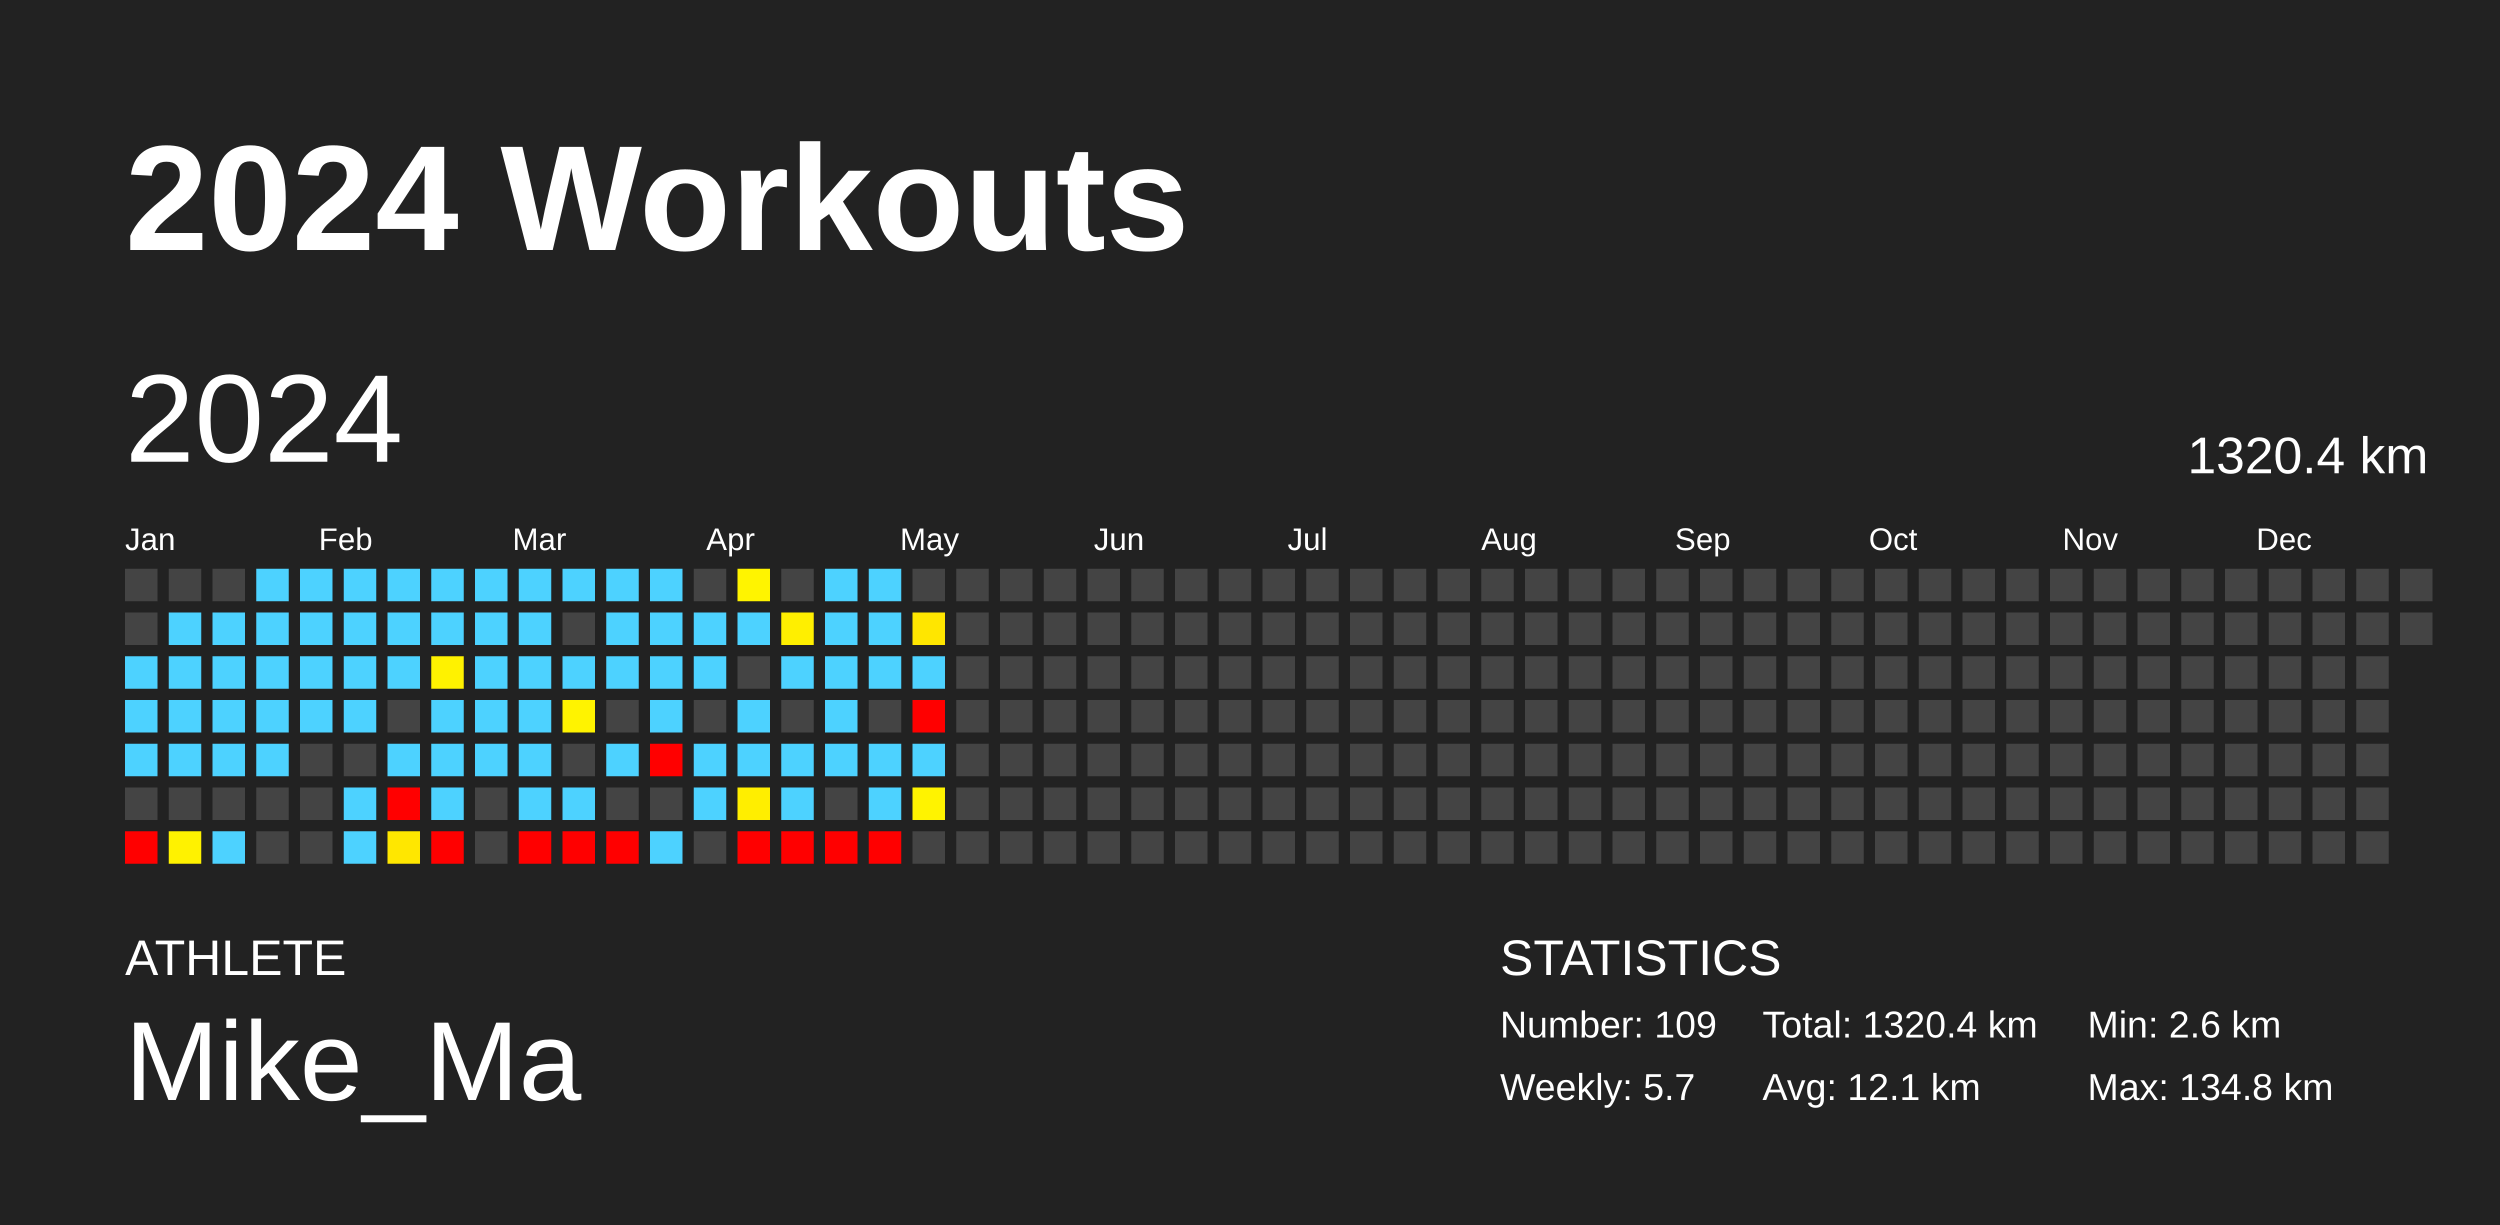
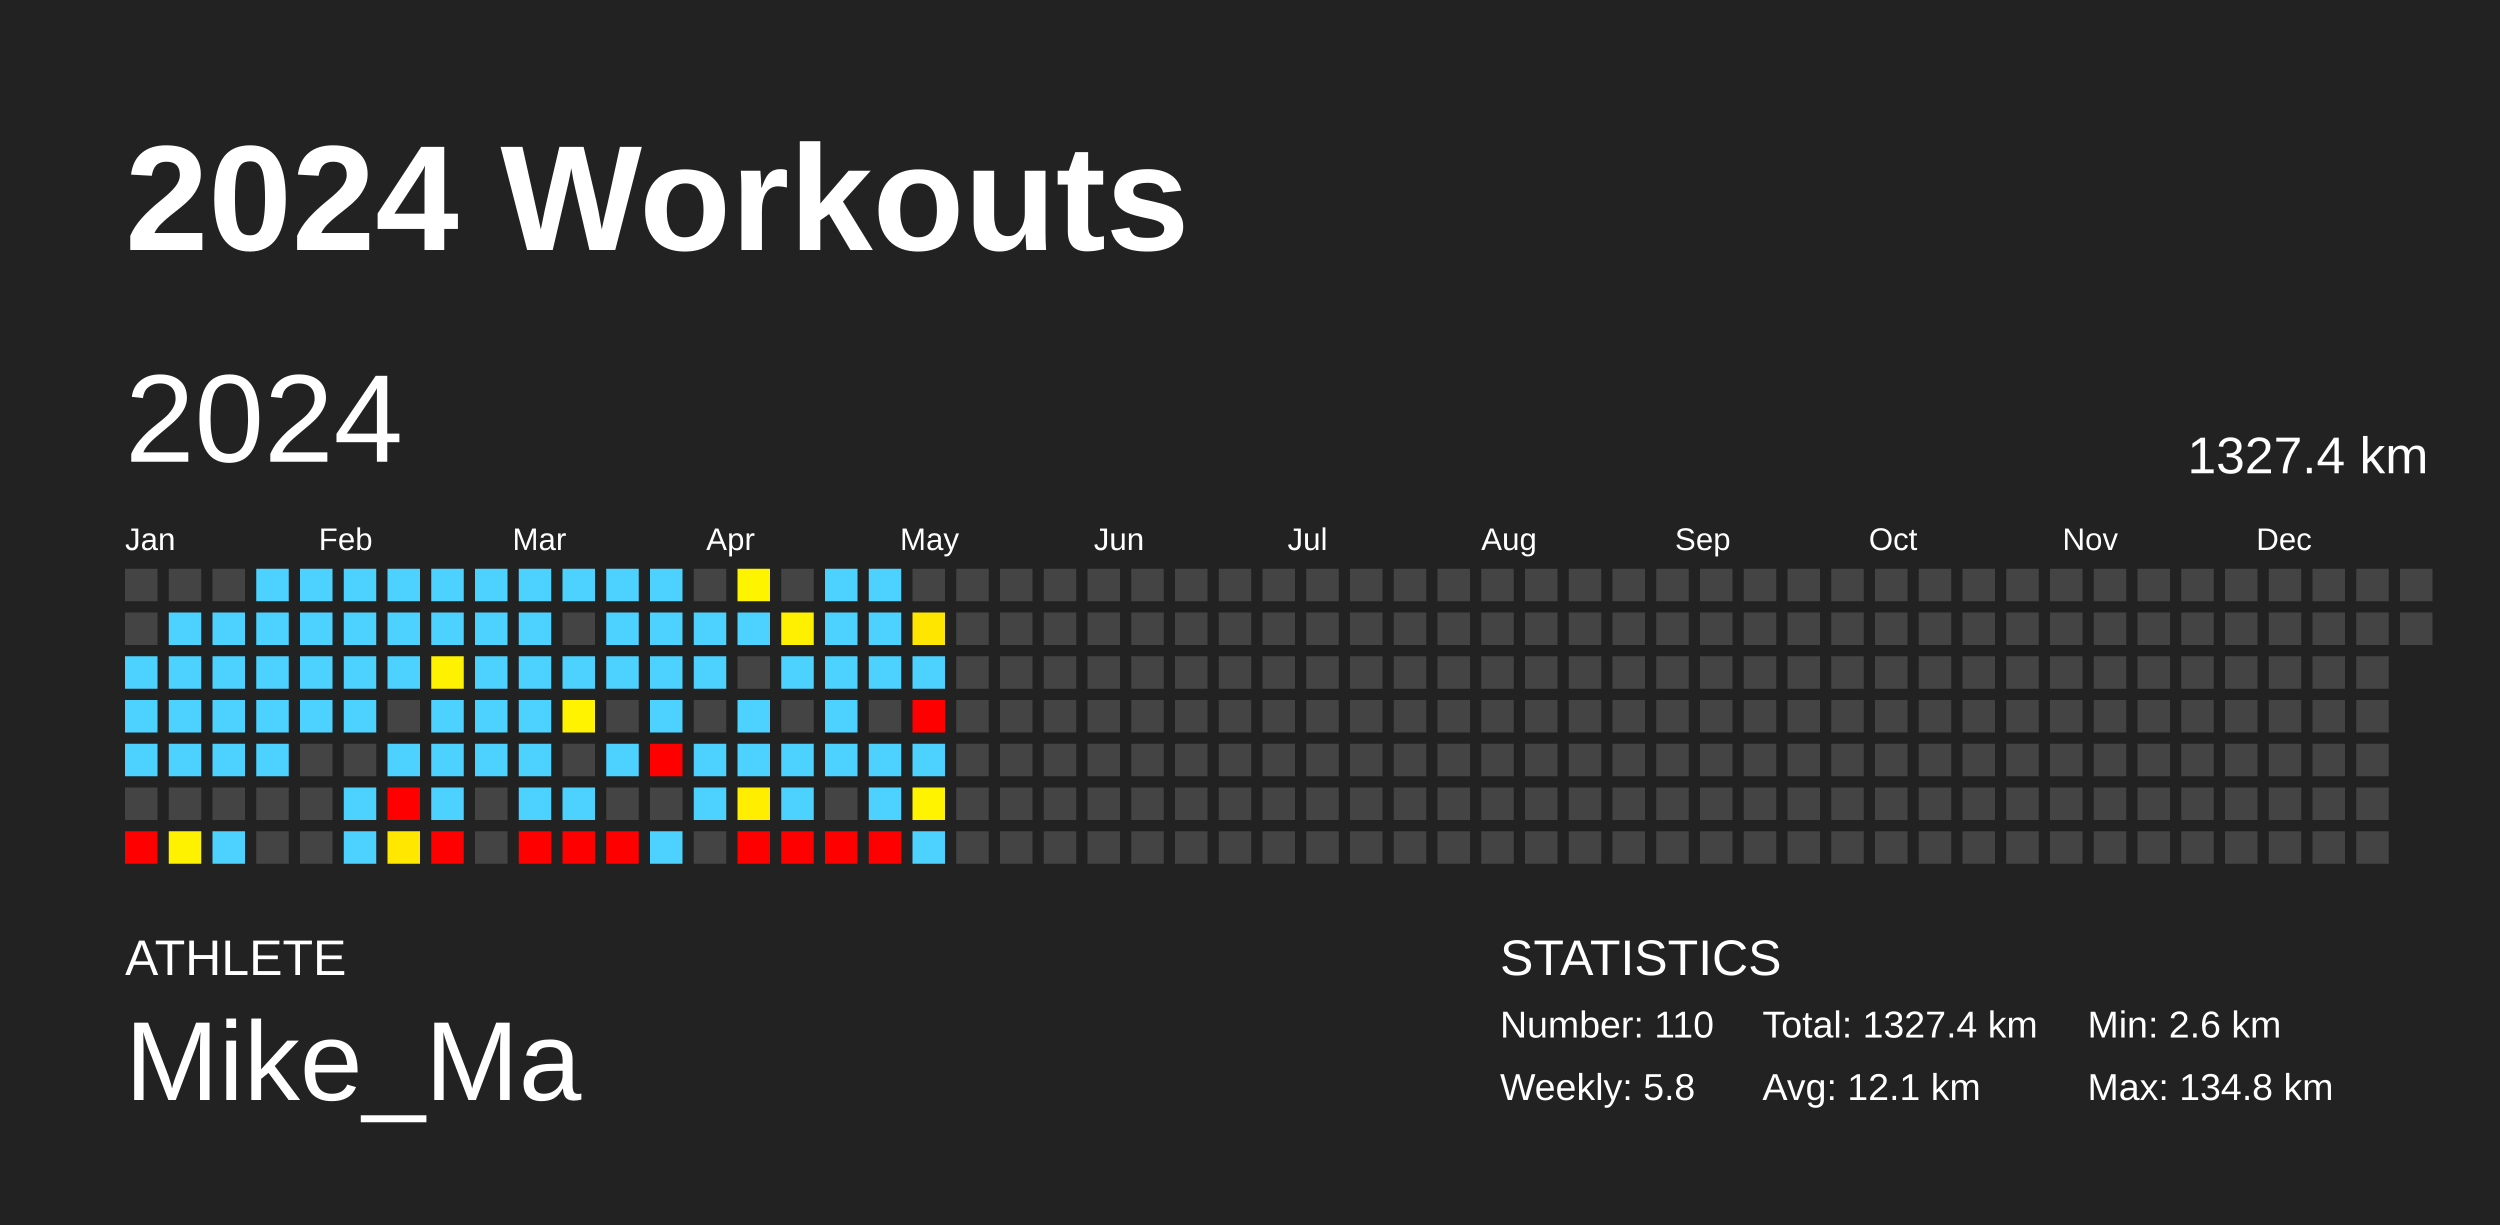
<svg xmlns="http://www.w3.org/2000/svg" baseProfile="full" height="98mm" version="1.1" viewBox="0,0,200,98" width="200mm">
  <defs />
  <rect fill="#222222" height="98" width="200" x="0" y="0" />
  <text fill="#FFFFFF" style="font-size:12px; font-family:Arial; font-weight:bold;" x="10" y="20">2024 Workouts</text>
  <text fill="#FFFFFF" style="font-size:4px; font-family:Arial" x="10" y="78">ATHLETE</text>
  <text fill="#FFFFFF" style="font-size:9px; font-family:Arial" x="10" y="88">Mike_Ma</text>
  <text fill="#FFFFFF" style="font-size:4px; font-family:Arial" x="120" y="78">STATISTICS</text>
-   <text fill="#FFFFFF" style="font-size:3px; font-family:Arial" x="120" y="83">Number: 109</text>
-   <text fill="#FFFFFF" style="font-size:3px; font-family:Arial" x="120" y="88">Weekly: 5.7</text>
-   <text fill="#FFFFFF" style="font-size:3px; font-family:Arial" x="141" y="83">Total: 1320.4 km</text>
+   <text fill="#FFFFFF" style="font-size:3px; font-family:Arial" x="120" y="83">Number: 110</text>
+   <text fill="#FFFFFF" style="font-size:3px; font-family:Arial" x="120" y="88">Weekly: 5.8</text>
+   <text fill="#FFFFFF" style="font-size:3px; font-family:Arial" x="141" y="83">Total: 1327.4 km</text>
  <text fill="#FFFFFF" style="font-size:3px; font-family:Arial" x="141" y="88">Avg: 12.1 km</text>
  <text fill="#FFFFFF" style="font-size:3px; font-family:Arial" x="167" y="83">Min: 2.6 km</text>
  <text fill="#FFFFFF" style="font-size:3px; font-family:Arial" x="167" y="88">Max: 134.8 km</text>
  <text dominant-baseline="hanging" fill="#FFFFFF" style="font-size:10.0px; font-family:Arial;" x="10" y="30">2024</text>
-   <text dominant-baseline="hanging" fill="#FFFFFF" style="font-size:4.125px; font-family:Arial;" x="175" y="35">1320.4 km</text>
+   <text dominant-baseline="hanging" fill="#FFFFFF" style="font-size:4.125px; font-family:Arial;" x="175" y="35">1327.4 km</text>
  <text fill="#FFFFFF" style="font-size:2.5px; font-family:Arial" x="10.0" y="44">Jan</text>
  <text fill="#FFFFFF" style="font-size:2.5px; font-family:Arial" x="25.5" y="44">Feb</text>
  <text fill="#FFFFFF" style="font-size:2.5px; font-family:Arial" x="41.0" y="44">Mar</text>
  <text fill="#FFFFFF" style="font-size:2.5px; font-family:Arial" x="56.5" y="44">Apr</text>
  <text fill="#FFFFFF" style="font-size:2.5px; font-family:Arial" x="72.0" y="44">May</text>
  <text fill="#FFFFFF" style="font-size:2.5px; font-family:Arial" x="87.5" y="44">Jun</text>
  <text fill="#FFFFFF" style="font-size:2.5px; font-family:Arial" x="103.0" y="44">Jul</text>
  <text fill="#FFFFFF" style="font-size:2.5px; font-family:Arial" x="118.5" y="44">Aug</text>
  <text fill="#FFFFFF" style="font-size:2.5px; font-family:Arial" x="134.0" y="44">Sep</text>
  <text fill="#FFFFFF" style="font-size:2.5px; font-family:Arial" x="149.5" y="44">Oct</text>
  <text fill="#FFFFFF" style="font-size:2.5px; font-family:Arial" x="165.0" y="44">Nov</text>
  <text fill="#FFFFFF" style="font-size:2.5px; font-family:Arial" x="180.5" y="44">Dec</text>
  <rect fill="#444444" height="2.6" width="2.6" x="10.0" y="45.5" />
  <rect fill="#444444" height="2.6" width="2.6" x="10.0" y="49.0" />
  <rect fill="#4dd2ff" height="2.6" width="2.6" x="10.0" y="52.5" />
  <rect fill="#4dd2ff" height="2.6" width="2.6" x="10.0" y="56.0" />
  <rect fill="#4dd2ff" height="2.6" width="2.6" x="10.0" y="59.5" />
  <rect fill="#444444" height="2.6" width="2.6" x="10.0" y="63.0" />
  <rect fill="red" height="2.6" width="2.6" x="10.0" y="66.5" />
  <rect fill="#444444" height="2.6" width="2.6" x="13.5" y="45.5" />
  <rect fill="#4dd2ff" height="2.6" width="2.6" x="13.5" y="49.0" />
  <rect fill="#4dd2ff" height="2.6" width="2.6" x="13.5" y="52.5" />
  <rect fill="#4dd2ff" height="2.6" width="2.6" x="13.5" y="56.0" />
  <rect fill="#4dd2ff" height="2.6" width="2.6" x="13.5" y="59.5" />
  <rect fill="#444444" height="2.6" width="2.6" x="13.5" y="63.0" />
  <rect fill="#fff200" height="2.6" width="2.6" x="13.5" y="66.5" />
  <rect fill="#444444" height="2.6" width="2.6" x="17.0" y="45.5" />
  <rect fill="#4dd2ff" height="2.6" width="2.6" x="17.0" y="49.0" />
  <rect fill="#4dd2ff" height="2.6" width="2.6" x="17.0" y="52.5" />
  <rect fill="#4dd2ff" height="2.6" width="2.6" x="17.0" y="56.0" />
  <rect fill="#4dd2ff" height="2.6" width="2.6" x="17.0" y="59.5" />
  <rect fill="#444444" height="2.6" width="2.6" x="17.0" y="63.0" />
  <rect fill="#4dd2ff" height="2.6" width="2.6" x="17.0" y="66.5" />
  <rect fill="#4dd2ff" height="2.6" width="2.6" x="20.5" y="45.5" />
  <rect fill="#4dd2ff" height="2.6" width="2.6" x="20.5" y="49.0" />
  <rect fill="#4dd2ff" height="2.6" width="2.6" x="20.5" y="52.5" />
  <rect fill="#4dd2ff" height="2.6" width="2.6" x="20.5" y="56.0" />
  <rect fill="#4dd2ff" height="2.6" width="2.6" x="20.5" y="59.5" />
  <rect fill="#444444" height="2.6" width="2.6" x="20.5" y="63.0" />
  <rect fill="#444444" height="2.6" width="2.6" x="20.5" y="66.5" />
  <rect fill="#4dd2ff" height="2.6" width="2.6" x="24.0" y="45.5" />
  <rect fill="#4dd2ff" height="2.6" width="2.6" x="24.0" y="49.0" />
  <rect fill="#4dd2ff" height="2.6" width="2.6" x="24.0" y="52.5" />
  <rect fill="#4dd2ff" height="2.6" width="2.6" x="24.0" y="56.0" />
  <rect fill="#444444" height="2.6" width="2.6" x="24.0" y="59.5" />
  <rect fill="#444444" height="2.6" width="2.6" x="24.0" y="63.0" />
  <rect fill="#444444" height="2.6" width="2.6" x="24.0" y="66.5" />
  <rect fill="#4dd2ff" height="2.6" width="2.6" x="27.5" y="45.5" />
  <rect fill="#4dd2ff" height="2.6" width="2.6" x="27.5" y="49.0" />
  <rect fill="#4dd2ff" height="2.6" width="2.6" x="27.5" y="52.5" />
  <rect fill="#4dd2ff" height="2.6" width="2.6" x="27.5" y="56.0" />
  <rect fill="#444444" height="2.6" width="2.6" x="27.5" y="59.5" />
  <rect fill="#4dd2ff" height="2.6" width="2.6" x="27.5" y="63.0" />
  <rect fill="#4dd2ff" height="2.6" width="2.6" x="27.5" y="66.5" />
  <rect fill="#4dd2ff" height="2.6" width="2.6" x="31.0" y="45.5" />
  <rect fill="#4dd2ff" height="2.6" width="2.6" x="31.0" y="49.0" />
  <rect fill="#4dd2ff" height="2.6" width="2.6" x="31.0" y="52.5" />
  <rect fill="#444444" height="2.6" width="2.6" x="31.0" y="56.0" />
  <rect fill="#4dd2ff" height="2.6" width="2.6" x="31.0" y="59.5" />
  <rect fill="red" height="2.6" width="2.6" x="31.0" y="63.0" />
  <rect fill="#ffe700" height="2.6" width="2.6" x="31.0" y="66.5" />
  <rect fill="#4dd2ff" height="2.6" width="2.6" x="34.5" y="45.5" />
  <rect fill="#4dd2ff" height="2.6" width="2.6" x="34.5" y="49.0" />
  <rect fill="#fff200" height="2.6" width="2.6" x="34.5" y="52.5" />
  <rect fill="#4dd2ff" height="2.6" width="2.6" x="34.5" y="56.0" />
  <rect fill="#4dd2ff" height="2.6" width="2.6" x="34.5" y="59.5" />
  <rect fill="#4dd2ff" height="2.6" width="2.6" x="34.5" y="63.0" />
  <rect fill="red" height="2.6" width="2.6" x="34.5" y="66.5" />
  <rect fill="#4dd2ff" height="2.6" width="2.6" x="38.0" y="45.5" />
  <rect fill="#4dd2ff" height="2.6" width="2.6" x="38.0" y="49.0" />
  <rect fill="#4dd2ff" height="2.6" width="2.6" x="38.0" y="52.5" />
  <rect fill="#4dd2ff" height="2.6" width="2.6" x="38.0" y="56.0" />
  <rect fill="#4dd2ff" height="2.6" width="2.6" x="38.0" y="59.5" />
  <rect fill="#444444" height="2.6" width="2.6" x="38.0" y="63.0" />
  <rect fill="#444444" height="2.6" width="2.6" x="38.0" y="66.5" />
  <rect fill="#4dd2ff" height="2.6" width="2.6" x="41.5" y="45.5" />
  <rect fill="#4dd2ff" height="2.6" width="2.6" x="41.5" y="49.0" />
  <rect fill="#4dd2ff" height="2.6" width="2.6" x="41.5" y="52.5" />
  <rect fill="#4dd2ff" height="2.6" width="2.6" x="41.5" y="56.0" />
  <rect fill="#4dd2ff" height="2.6" width="2.6" x="41.5" y="59.5" />
  <rect fill="#4dd2ff" height="2.6" width="2.6" x="41.5" y="63.0" />
  <rect fill="red" height="2.6" width="2.6" x="41.5" y="66.5" />
  <rect fill="#4dd2ff" height="2.6" width="2.6" x="45.0" y="45.5" />
  <rect fill="#444444" height="2.6" width="2.6" x="45.0" y="49.0" />
  <rect fill="#4dd2ff" height="2.6" width="2.6" x="45.0" y="52.5" />
  <rect fill="#fff300" height="2.6" width="2.6" x="45.0" y="56.0" />
  <rect fill="#444444" height="2.6" width="2.6" x="45.0" y="59.5" />
  <rect fill="#4dd2ff" height="2.6" width="2.6" x="45.0" y="63.0" />
  <rect fill="red" height="2.6" width="2.6" x="45.0" y="66.5" />
  <rect fill="#4dd2ff" height="2.6" width="2.6" x="48.5" y="45.5" />
  <rect fill="#4dd2ff" height="2.6" width="2.6" x="48.5" y="49.0" />
  <rect fill="#4dd2ff" height="2.6" width="2.6" x="48.5" y="52.5" />
  <rect fill="#444444" height="2.6" width="2.6" x="48.5" y="56.0" />
  <rect fill="#4dd2ff" height="2.6" width="2.6" x="48.5" y="59.5" />
  <rect fill="#444444" height="2.6" width="2.6" x="48.5" y="63.0" />
  <rect fill="red" height="2.6" width="2.6" x="48.5" y="66.5" />
  <rect fill="#4dd2ff" height="2.6" width="2.6" x="52.0" y="45.5" />
  <rect fill="#4dd2ff" height="2.6" width="2.6" x="52.0" y="49.0" />
  <rect fill="#4dd2ff" height="2.6" width="2.6" x="52.0" y="52.5" />
  <rect fill="#4dd2ff" height="2.6" width="2.6" x="52.0" y="56.0" />
  <rect fill="red" height="2.6" width="2.6" x="52.0" y="59.5" />
  <rect fill="#444444" height="2.6" width="2.6" x="52.0" y="63.0" />
  <rect fill="#4dd2ff" height="2.6" width="2.6" x="52.0" y="66.5" />
  <rect fill="#444444" height="2.6" width="2.6" x="55.5" y="45.5" />
  <rect fill="#4dd2ff" height="2.6" width="2.6" x="55.5" y="49.0" />
  <rect fill="#4dd2ff" height="2.6" width="2.6" x="55.5" y="52.5" />
  <rect fill="#444444" height="2.6" width="2.6" x="55.5" y="56.0" />
  <rect fill="#4dd2ff" height="2.6" width="2.6" x="55.5" y="59.5" />
  <rect fill="#4dd2ff" height="2.6" width="2.6" x="55.5" y="63.0" />
  <rect fill="#444444" height="2.6" width="2.6" x="55.5" y="66.5" />
  <rect fill="#fff400" height="2.6" width="2.6" x="59.0" y="45.5" />
  <rect fill="#4dd2ff" height="2.6" width="2.6" x="59.0" y="49.0" />
  <rect fill="#444444" height="2.6" width="2.6" x="59.0" y="52.5" />
  <rect fill="#4dd2ff" height="2.6" width="2.6" x="59.0" y="56.0" />
  <rect fill="#4dd2ff" height="2.6" width="2.6" x="59.0" y="59.5" />
  <rect fill="#ffee00" height="2.6" width="2.6" x="59.0" y="63.0" />
  <rect fill="red" height="2.6" width="2.6" x="59.0" y="66.5" />
  <rect fill="#444444" height="2.6" width="2.6" x="62.5" y="45.5" />
  <rect fill="#ffef00" height="2.6" width="2.6" x="62.5" y="49.0" />
  <rect fill="#4dd2ff" height="2.6" width="2.6" x="62.5" y="52.5" />
  <rect fill="#444444" height="2.6" width="2.6" x="62.5" y="56.0" />
  <rect fill="#4dd2ff" height="2.6" width="2.6" x="62.5" y="59.5" />
  <rect fill="#4dd2ff" height="2.6" width="2.6" x="62.5" y="63.0" />
  <rect fill="red" height="2.6" width="2.6" x="62.5" y="66.5" />
  <rect fill="#4dd2ff" height="2.6" width="2.6" x="66.0" y="45.5" />
  <rect fill="#4dd2ff" height="2.6" width="2.6" x="66.0" y="49.0" />
  <rect fill="#4dd2ff" height="2.6" width="2.6" x="66.0" y="52.5" />
  <rect fill="#4dd2ff" height="2.6" width="2.6" x="66.0" y="56.0" />
  <rect fill="#4dd2ff" height="2.6" width="2.6" x="66.0" y="59.5" />
  <rect fill="#444444" height="2.6" width="2.6" x="66.0" y="63.0" />
  <rect fill="red" height="2.6" width="2.6" x="66.0" y="66.5" />
  <rect fill="#4dd2ff" height="2.6" width="2.6" x="69.5" y="45.5" />
  <rect fill="#4dd2ff" height="2.6" width="2.6" x="69.5" y="49.0" />
  <rect fill="#4dd2ff" height="2.6" width="2.6" x="69.5" y="52.5" />
  <rect fill="#444444" height="2.6" width="2.6" x="69.5" y="56.0" />
  <rect fill="#4dd2ff" height="2.6" width="2.6" x="69.5" y="59.5" />
  <rect fill="#4dd2ff" height="2.6" width="2.6" x="69.5" y="63.0" />
  <rect fill="red" height="2.6" width="2.6" x="69.5" y="66.5" />
  <rect fill="#444444" height="2.6" width="2.6" x="73.0" y="45.5" />
  <rect fill="#ffe600" height="2.6" width="2.6" x="73.0" y="49.0" />
  <rect fill="#4dd2ff" height="2.6" width="2.6" x="73.0" y="52.5" />
  <rect fill="red" height="2.6" width="2.6" x="73.0" y="56.0" />
  <rect fill="#4dd2ff" height="2.6" width="2.6" x="73.0" y="59.5" />
  <rect fill="#fff300" height="2.6" width="2.6" x="73.0" y="63.0" />
-   <rect fill="#444444" height="2.6" width="2.6" x="73.0" y="66.5" />
+   <rect fill="#4dd2ff" height="2.6" width="2.6" x="73.0" y="66.5" />
  <rect fill="#444444" height="2.6" width="2.6" x="76.5" y="45.5" />
  <rect fill="#444444" height="2.6" width="2.6" x="76.5" y="49.0" />
  <rect fill="#444444" height="2.6" width="2.6" x="76.5" y="52.5" />
  <rect fill="#444444" height="2.6" width="2.6" x="76.5" y="56.0" />
  <rect fill="#444444" height="2.6" width="2.6" x="76.5" y="59.5" />
  <rect fill="#444444" height="2.6" width="2.6" x="76.5" y="63.0" />
  <rect fill="#444444" height="2.6" width="2.6" x="76.5" y="66.5" />
  <rect fill="#444444" height="2.6" width="2.6" x="80.0" y="45.5" />
  <rect fill="#444444" height="2.6" width="2.6" x="80.0" y="49.0" />
  <rect fill="#444444" height="2.6" width="2.6" x="80.0" y="52.5" />
  <rect fill="#444444" height="2.6" width="2.6" x="80.0" y="56.0" />
  <rect fill="#444444" height="2.6" width="2.6" x="80.0" y="59.5" />
  <rect fill="#444444" height="2.6" width="2.6" x="80.0" y="63.0" />
  <rect fill="#444444" height="2.6" width="2.6" x="80.0" y="66.5" />
  <rect fill="#444444" height="2.6" width="2.6" x="83.5" y="45.5" />
  <rect fill="#444444" height="2.6" width="2.6" x="83.5" y="49.0" />
  <rect fill="#444444" height="2.6" width="2.6" x="83.5" y="52.5" />
  <rect fill="#444444" height="2.6" width="2.6" x="83.5" y="56.0" />
  <rect fill="#444444" height="2.6" width="2.6" x="83.5" y="59.5" />
  <rect fill="#444444" height="2.6" width="2.6" x="83.5" y="63.0" />
  <rect fill="#444444" height="2.6" width="2.6" x="83.5" y="66.5" />
  <rect fill="#444444" height="2.6" width="2.6" x="87.0" y="45.5" />
  <rect fill="#444444" height="2.6" width="2.6" x="87.0" y="49.0" />
  <rect fill="#444444" height="2.6" width="2.6" x="87.0" y="52.5" />
  <rect fill="#444444" height="2.6" width="2.6" x="87.0" y="56.0" />
  <rect fill="#444444" height="2.6" width="2.6" x="87.0" y="59.5" />
  <rect fill="#444444" height="2.6" width="2.6" x="87.0" y="63.0" />
  <rect fill="#444444" height="2.6" width="2.6" x="87.0" y="66.5" />
  <rect fill="#444444" height="2.6" width="2.6" x="90.5" y="45.5" />
  <rect fill="#444444" height="2.6" width="2.6" x="90.5" y="49.0" />
  <rect fill="#444444" height="2.6" width="2.6" x="90.5" y="52.5" />
  <rect fill="#444444" height="2.6" width="2.6" x="90.5" y="56.0" />
  <rect fill="#444444" height="2.6" width="2.6" x="90.5" y="59.5" />
  <rect fill="#444444" height="2.6" width="2.6" x="90.5" y="63.0" />
  <rect fill="#444444" height="2.6" width="2.6" x="90.5" y="66.5" />
  <rect fill="#444444" height="2.6" width="2.6" x="94.0" y="45.5" />
  <rect fill="#444444" height="2.6" width="2.6" x="94.0" y="49.0" />
  <rect fill="#444444" height="2.6" width="2.6" x="94.0" y="52.5" />
  <rect fill="#444444" height="2.6" width="2.6" x="94.0" y="56.0" />
  <rect fill="#444444" height="2.6" width="2.6" x="94.0" y="59.5" />
  <rect fill="#444444" height="2.6" width="2.6" x="94.0" y="63.0" />
  <rect fill="#444444" height="2.6" width="2.6" x="94.0" y="66.5" />
  <rect fill="#444444" height="2.6" width="2.6" x="97.5" y="45.5" />
  <rect fill="#444444" height="2.6" width="2.6" x="97.5" y="49.0" />
  <rect fill="#444444" height="2.6" width="2.6" x="97.5" y="52.5" />
  <rect fill="#444444" height="2.6" width="2.6" x="97.5" y="56.0" />
  <rect fill="#444444" height="2.6" width="2.6" x="97.5" y="59.5" />
  <rect fill="#444444" height="2.6" width="2.6" x="97.5" y="63.0" />
  <rect fill="#444444" height="2.6" width="2.6" x="97.5" y="66.5" />
  <rect fill="#444444" height="2.6" width="2.6" x="101.0" y="45.5" />
  <rect fill="#444444" height="2.6" width="2.6" x="101.0" y="49.0" />
  <rect fill="#444444" height="2.6" width="2.6" x="101.0" y="52.5" />
  <rect fill="#444444" height="2.6" width="2.6" x="101.0" y="56.0" />
  <rect fill="#444444" height="2.6" width="2.6" x="101.0" y="59.5" />
  <rect fill="#444444" height="2.6" width="2.6" x="101.0" y="63.0" />
  <rect fill="#444444" height="2.6" width="2.6" x="101.0" y="66.5" />
  <rect fill="#444444" height="2.6" width="2.6" x="104.5" y="45.5" />
  <rect fill="#444444" height="2.6" width="2.6" x="104.5" y="49.0" />
  <rect fill="#444444" height="2.6" width="2.6" x="104.5" y="52.5" />
  <rect fill="#444444" height="2.6" width="2.6" x="104.5" y="56.0" />
  <rect fill="#444444" height="2.6" width="2.6" x="104.5" y="59.5" />
  <rect fill="#444444" height="2.6" width="2.6" x="104.5" y="63.0" />
  <rect fill="#444444" height="2.6" width="2.6" x="104.5" y="66.5" />
  <rect fill="#444444" height="2.6" width="2.6" x="108.0" y="45.5" />
  <rect fill="#444444" height="2.6" width="2.6" x="108.0" y="49.0" />
  <rect fill="#444444" height="2.6" width="2.6" x="108.0" y="52.5" />
  <rect fill="#444444" height="2.6" width="2.6" x="108.0" y="56.0" />
  <rect fill="#444444" height="2.6" width="2.6" x="108.0" y="59.5" />
  <rect fill="#444444" height="2.6" width="2.6" x="108.0" y="63.0" />
  <rect fill="#444444" height="2.6" width="2.6" x="108.0" y="66.5" />
  <rect fill="#444444" height="2.6" width="2.6" x="111.5" y="45.5" />
  <rect fill="#444444" height="2.6" width="2.6" x="111.5" y="49.0" />
  <rect fill="#444444" height="2.6" width="2.6" x="111.5" y="52.5" />
  <rect fill="#444444" height="2.6" width="2.6" x="111.5" y="56.0" />
  <rect fill="#444444" height="2.6" width="2.6" x="111.5" y="59.5" />
  <rect fill="#444444" height="2.6" width="2.6" x="111.5" y="63.0" />
  <rect fill="#444444" height="2.6" width="2.6" x="111.5" y="66.5" />
  <rect fill="#444444" height="2.6" width="2.6" x="115.0" y="45.5" />
  <rect fill="#444444" height="2.6" width="2.6" x="115.0" y="49.0" />
  <rect fill="#444444" height="2.6" width="2.6" x="115.0" y="52.5" />
  <rect fill="#444444" height="2.6" width="2.6" x="115.0" y="56.0" />
  <rect fill="#444444" height="2.6" width="2.6" x="115.0" y="59.5" />
  <rect fill="#444444" height="2.6" width="2.6" x="115.0" y="63.0" />
  <rect fill="#444444" height="2.6" width="2.6" x="115.0" y="66.5" />
  <rect fill="#444444" height="2.6" width="2.6" x="118.5" y="45.5" />
  <rect fill="#444444" height="2.6" width="2.6" x="118.5" y="49.0" />
  <rect fill="#444444" height="2.6" width="2.6" x="118.5" y="52.5" />
  <rect fill="#444444" height="2.6" width="2.6" x="118.5" y="56.0" />
  <rect fill="#444444" height="2.6" width="2.6" x="118.5" y="59.5" />
  <rect fill="#444444" height="2.6" width="2.6" x="118.5" y="63.0" />
  <rect fill="#444444" height="2.6" width="2.6" x="118.5" y="66.5" />
  <rect fill="#444444" height="2.6" width="2.6" x="122.0" y="45.5" />
  <rect fill="#444444" height="2.6" width="2.6" x="122.0" y="49.0" />
  <rect fill="#444444" height="2.6" width="2.6" x="122.0" y="52.5" />
  <rect fill="#444444" height="2.6" width="2.6" x="122.0" y="56.0" />
  <rect fill="#444444" height="2.6" width="2.6" x="122.0" y="59.5" />
  <rect fill="#444444" height="2.6" width="2.6" x="122.0" y="63.0" />
  <rect fill="#444444" height="2.6" width="2.6" x="122.0" y="66.5" />
  <rect fill="#444444" height="2.6" width="2.6" x="125.5" y="45.5" />
  <rect fill="#444444" height="2.6" width="2.6" x="125.5" y="49.0" />
  <rect fill="#444444" height="2.6" width="2.6" x="125.5" y="52.5" />
  <rect fill="#444444" height="2.6" width="2.6" x="125.5" y="56.0" />
  <rect fill="#444444" height="2.6" width="2.6" x="125.5" y="59.5" />
  <rect fill="#444444" height="2.6" width="2.6" x="125.5" y="63.0" />
  <rect fill="#444444" height="2.6" width="2.6" x="125.5" y="66.5" />
  <rect fill="#444444" height="2.6" width="2.6" x="129.0" y="45.5" />
  <rect fill="#444444" height="2.6" width="2.6" x="129.0" y="49.0" />
  <rect fill="#444444" height="2.6" width="2.6" x="129.0" y="52.5" />
  <rect fill="#444444" height="2.6" width="2.6" x="129.0" y="56.0" />
  <rect fill="#444444" height="2.6" width="2.6" x="129.0" y="59.5" />
  <rect fill="#444444" height="2.6" width="2.6" x="129.0" y="63.0" />
  <rect fill="#444444" height="2.6" width="2.6" x="129.0" y="66.5" />
  <rect fill="#444444" height="2.6" width="2.6" x="132.5" y="45.5" />
  <rect fill="#444444" height="2.6" width="2.6" x="132.5" y="49.0" />
  <rect fill="#444444" height="2.6" width="2.6" x="132.5" y="52.5" />
  <rect fill="#444444" height="2.6" width="2.6" x="132.5" y="56.0" />
  <rect fill="#444444" height="2.6" width="2.6" x="132.5" y="59.5" />
  <rect fill="#444444" height="2.6" width="2.6" x="132.5" y="63.0" />
  <rect fill="#444444" height="2.6" width="2.6" x="132.5" y="66.5" />
  <rect fill="#444444" height="2.6" width="2.6" x="136.0" y="45.5" />
  <rect fill="#444444" height="2.6" width="2.6" x="136.0" y="49.0" />
  <rect fill="#444444" height="2.6" width="2.6" x="136.0" y="52.5" />
  <rect fill="#444444" height="2.6" width="2.6" x="136.0" y="56.0" />
  <rect fill="#444444" height="2.6" width="2.6" x="136.0" y="59.5" />
  <rect fill="#444444" height="2.6" width="2.6" x="136.0" y="63.0" />
  <rect fill="#444444" height="2.6" width="2.6" x="136.0" y="66.5" />
  <rect fill="#444444" height="2.6" width="2.6" x="139.5" y="45.5" />
  <rect fill="#444444" height="2.6" width="2.6" x="139.5" y="49.0" />
  <rect fill="#444444" height="2.6" width="2.6" x="139.5" y="52.5" />
  <rect fill="#444444" height="2.6" width="2.6" x="139.5" y="56.0" />
  <rect fill="#444444" height="2.6" width="2.6" x="139.5" y="59.5" />
  <rect fill="#444444" height="2.6" width="2.6" x="139.5" y="63.0" />
  <rect fill="#444444" height="2.6" width="2.6" x="139.5" y="66.5" />
  <rect fill="#444444" height="2.6" width="2.6" x="143.0" y="45.5" />
  <rect fill="#444444" height="2.6" width="2.6" x="143.0" y="49.0" />
  <rect fill="#444444" height="2.6" width="2.6" x="143.0" y="52.5" />
  <rect fill="#444444" height="2.6" width="2.6" x="143.0" y="56.0" />
  <rect fill="#444444" height="2.6" width="2.6" x="143.0" y="59.5" />
  <rect fill="#444444" height="2.6" width="2.6" x="143.0" y="63.0" />
  <rect fill="#444444" height="2.6" width="2.6" x="143.0" y="66.5" />
  <rect fill="#444444" height="2.6" width="2.6" x="146.5" y="45.5" />
  <rect fill="#444444" height="2.6" width="2.6" x="146.5" y="49.0" />
  <rect fill="#444444" height="2.6" width="2.6" x="146.5" y="52.5" />
  <rect fill="#444444" height="2.6" width="2.6" x="146.5" y="56.0" />
  <rect fill="#444444" height="2.6" width="2.6" x="146.5" y="59.5" />
  <rect fill="#444444" height="2.6" width="2.6" x="146.5" y="63.0" />
  <rect fill="#444444" height="2.6" width="2.6" x="146.5" y="66.5" />
  <rect fill="#444444" height="2.6" width="2.6" x="150.0" y="45.5" />
  <rect fill="#444444" height="2.6" width="2.6" x="150.0" y="49.0" />
  <rect fill="#444444" height="2.6" width="2.6" x="150.0" y="52.5" />
  <rect fill="#444444" height="2.6" width="2.6" x="150.0" y="56.0" />
  <rect fill="#444444" height="2.6" width="2.6" x="150.0" y="59.5" />
  <rect fill="#444444" height="2.6" width="2.6" x="150.0" y="63.0" />
  <rect fill="#444444" height="2.6" width="2.6" x="150.0" y="66.5" />
  <rect fill="#444444" height="2.6" width="2.6" x="153.5" y="45.5" />
  <rect fill="#444444" height="2.6" width="2.6" x="153.5" y="49.0" />
  <rect fill="#444444" height="2.6" width="2.6" x="153.5" y="52.5" />
  <rect fill="#444444" height="2.6" width="2.6" x="153.5" y="56.0" />
  <rect fill="#444444" height="2.6" width="2.6" x="153.5" y="59.5" />
  <rect fill="#444444" height="2.6" width="2.6" x="153.5" y="63.0" />
  <rect fill="#444444" height="2.6" width="2.6" x="153.5" y="66.5" />
  <rect fill="#444444" height="2.6" width="2.6" x="157.0" y="45.5" />
  <rect fill="#444444" height="2.6" width="2.6" x="157.0" y="49.0" />
  <rect fill="#444444" height="2.6" width="2.6" x="157.0" y="52.5" />
  <rect fill="#444444" height="2.6" width="2.6" x="157.0" y="56.0" />
  <rect fill="#444444" height="2.6" width="2.6" x="157.0" y="59.5" />
  <rect fill="#444444" height="2.6" width="2.6" x="157.0" y="63.0" />
  <rect fill="#444444" height="2.6" width="2.6" x="157.0" y="66.5" />
  <rect fill="#444444" height="2.6" width="2.6" x="160.5" y="45.5" />
  <rect fill="#444444" height="2.6" width="2.6" x="160.5" y="49.0" />
  <rect fill="#444444" height="2.6" width="2.6" x="160.5" y="52.5" />
  <rect fill="#444444" height="2.6" width="2.6" x="160.5" y="56.0" />
  <rect fill="#444444" height="2.6" width="2.6" x="160.5" y="59.5" />
  <rect fill="#444444" height="2.6" width="2.6" x="160.5" y="63.0" />
  <rect fill="#444444" height="2.6" width="2.6" x="160.5" y="66.5" />
  <rect fill="#444444" height="2.6" width="2.6" x="164.0" y="45.5" />
  <rect fill="#444444" height="2.6" width="2.6" x="164.0" y="49.0" />
  <rect fill="#444444" height="2.6" width="2.6" x="164.0" y="52.5" />
  <rect fill="#444444" height="2.6" width="2.6" x="164.0" y="56.0" />
  <rect fill="#444444" height="2.6" width="2.6" x="164.0" y="59.5" />
  <rect fill="#444444" height="2.6" width="2.6" x="164.0" y="63.0" />
  <rect fill="#444444" height="2.6" width="2.6" x="164.0" y="66.5" />
  <rect fill="#444444" height="2.6" width="2.6" x="167.5" y="45.5" />
  <rect fill="#444444" height="2.6" width="2.6" x="167.5" y="49.0" />
  <rect fill="#444444" height="2.6" width="2.6" x="167.5" y="52.5" />
  <rect fill="#444444" height="2.6" width="2.6" x="167.5" y="56.0" />
  <rect fill="#444444" height="2.6" width="2.6" x="167.5" y="59.5" />
  <rect fill="#444444" height="2.6" width="2.6" x="167.5" y="63.0" />
  <rect fill="#444444" height="2.6" width="2.6" x="167.5" y="66.5" />
  <rect fill="#444444" height="2.6" width="2.6" x="171.0" y="45.5" />
  <rect fill="#444444" height="2.6" width="2.6" x="171.0" y="49.0" />
  <rect fill="#444444" height="2.6" width="2.6" x="171.0" y="52.5" />
  <rect fill="#444444" height="2.6" width="2.6" x="171.0" y="56.0" />
  <rect fill="#444444" height="2.6" width="2.6" x="171.0" y="59.5" />
  <rect fill="#444444" height="2.6" width="2.6" x="171.0" y="63.0" />
  <rect fill="#444444" height="2.6" width="2.6" x="171.0" y="66.5" />
  <rect fill="#444444" height="2.6" width="2.6" x="174.5" y="45.5" />
  <rect fill="#444444" height="2.6" width="2.6" x="174.5" y="49.0" />
  <rect fill="#444444" height="2.6" width="2.6" x="174.5" y="52.5" />
  <rect fill="#444444" height="2.6" width="2.6" x="174.5" y="56.0" />
  <rect fill="#444444" height="2.6" width="2.6" x="174.5" y="59.5" />
  <rect fill="#444444" height="2.6" width="2.6" x="174.5" y="63.0" />
  <rect fill="#444444" height="2.6" width="2.6" x="174.5" y="66.5" />
  <rect fill="#444444" height="2.6" width="2.6" x="178.0" y="45.5" />
  <rect fill="#444444" height="2.6" width="2.6" x="178.0" y="49.0" />
  <rect fill="#444444" height="2.6" width="2.6" x="178.0" y="52.5" />
  <rect fill="#444444" height="2.6" width="2.6" x="178.0" y="56.0" />
  <rect fill="#444444" height="2.6" width="2.6" x="178.0" y="59.5" />
  <rect fill="#444444" height="2.6" width="2.6" x="178.0" y="63.0" />
  <rect fill="#444444" height="2.6" width="2.6" x="178.0" y="66.5" />
  <rect fill="#444444" height="2.6" width="2.6" x="181.5" y="45.5" />
  <rect fill="#444444" height="2.6" width="2.6" x="181.5" y="49.0" />
  <rect fill="#444444" height="2.6" width="2.6" x="181.5" y="52.5" />
  <rect fill="#444444" height="2.6" width="2.6" x="181.5" y="56.0" />
  <rect fill="#444444" height="2.6" width="2.6" x="181.5" y="59.5" />
  <rect fill="#444444" height="2.6" width="2.6" x="181.5" y="63.0" />
  <rect fill="#444444" height="2.6" width="2.6" x="181.5" y="66.5" />
  <rect fill="#444444" height="2.6" width="2.6" x="185.0" y="45.5" />
  <rect fill="#444444" height="2.6" width="2.6" x="185.0" y="49.0" />
  <rect fill="#444444" height="2.6" width="2.6" x="185.0" y="52.5" />
  <rect fill="#444444" height="2.6" width="2.6" x="185.0" y="56.0" />
  <rect fill="#444444" height="2.6" width="2.6" x="185.0" y="59.5" />
  <rect fill="#444444" height="2.6" width="2.6" x="185.0" y="63.0" />
  <rect fill="#444444" height="2.6" width="2.6" x="185.0" y="66.5" />
  <rect fill="#444444" height="2.6" width="2.6" x="188.5" y="45.5" />
  <rect fill="#444444" height="2.6" width="2.6" x="188.5" y="49.0" />
  <rect fill="#444444" height="2.6" width="2.6" x="188.5" y="52.5" />
  <rect fill="#444444" height="2.6" width="2.6" x="188.5" y="56.0" />
  <rect fill="#444444" height="2.6" width="2.6" x="188.5" y="59.5" />
  <rect fill="#444444" height="2.6" width="2.6" x="188.5" y="63.0" />
  <rect fill="#444444" height="2.6" width="2.6" x="188.5" y="66.5" />
  <rect fill="#444444" height="2.6" width="2.6" x="192.0" y="45.5" />
  <rect fill="#444444" height="2.6" width="2.6" x="192.0" y="49.0" />
</svg>
